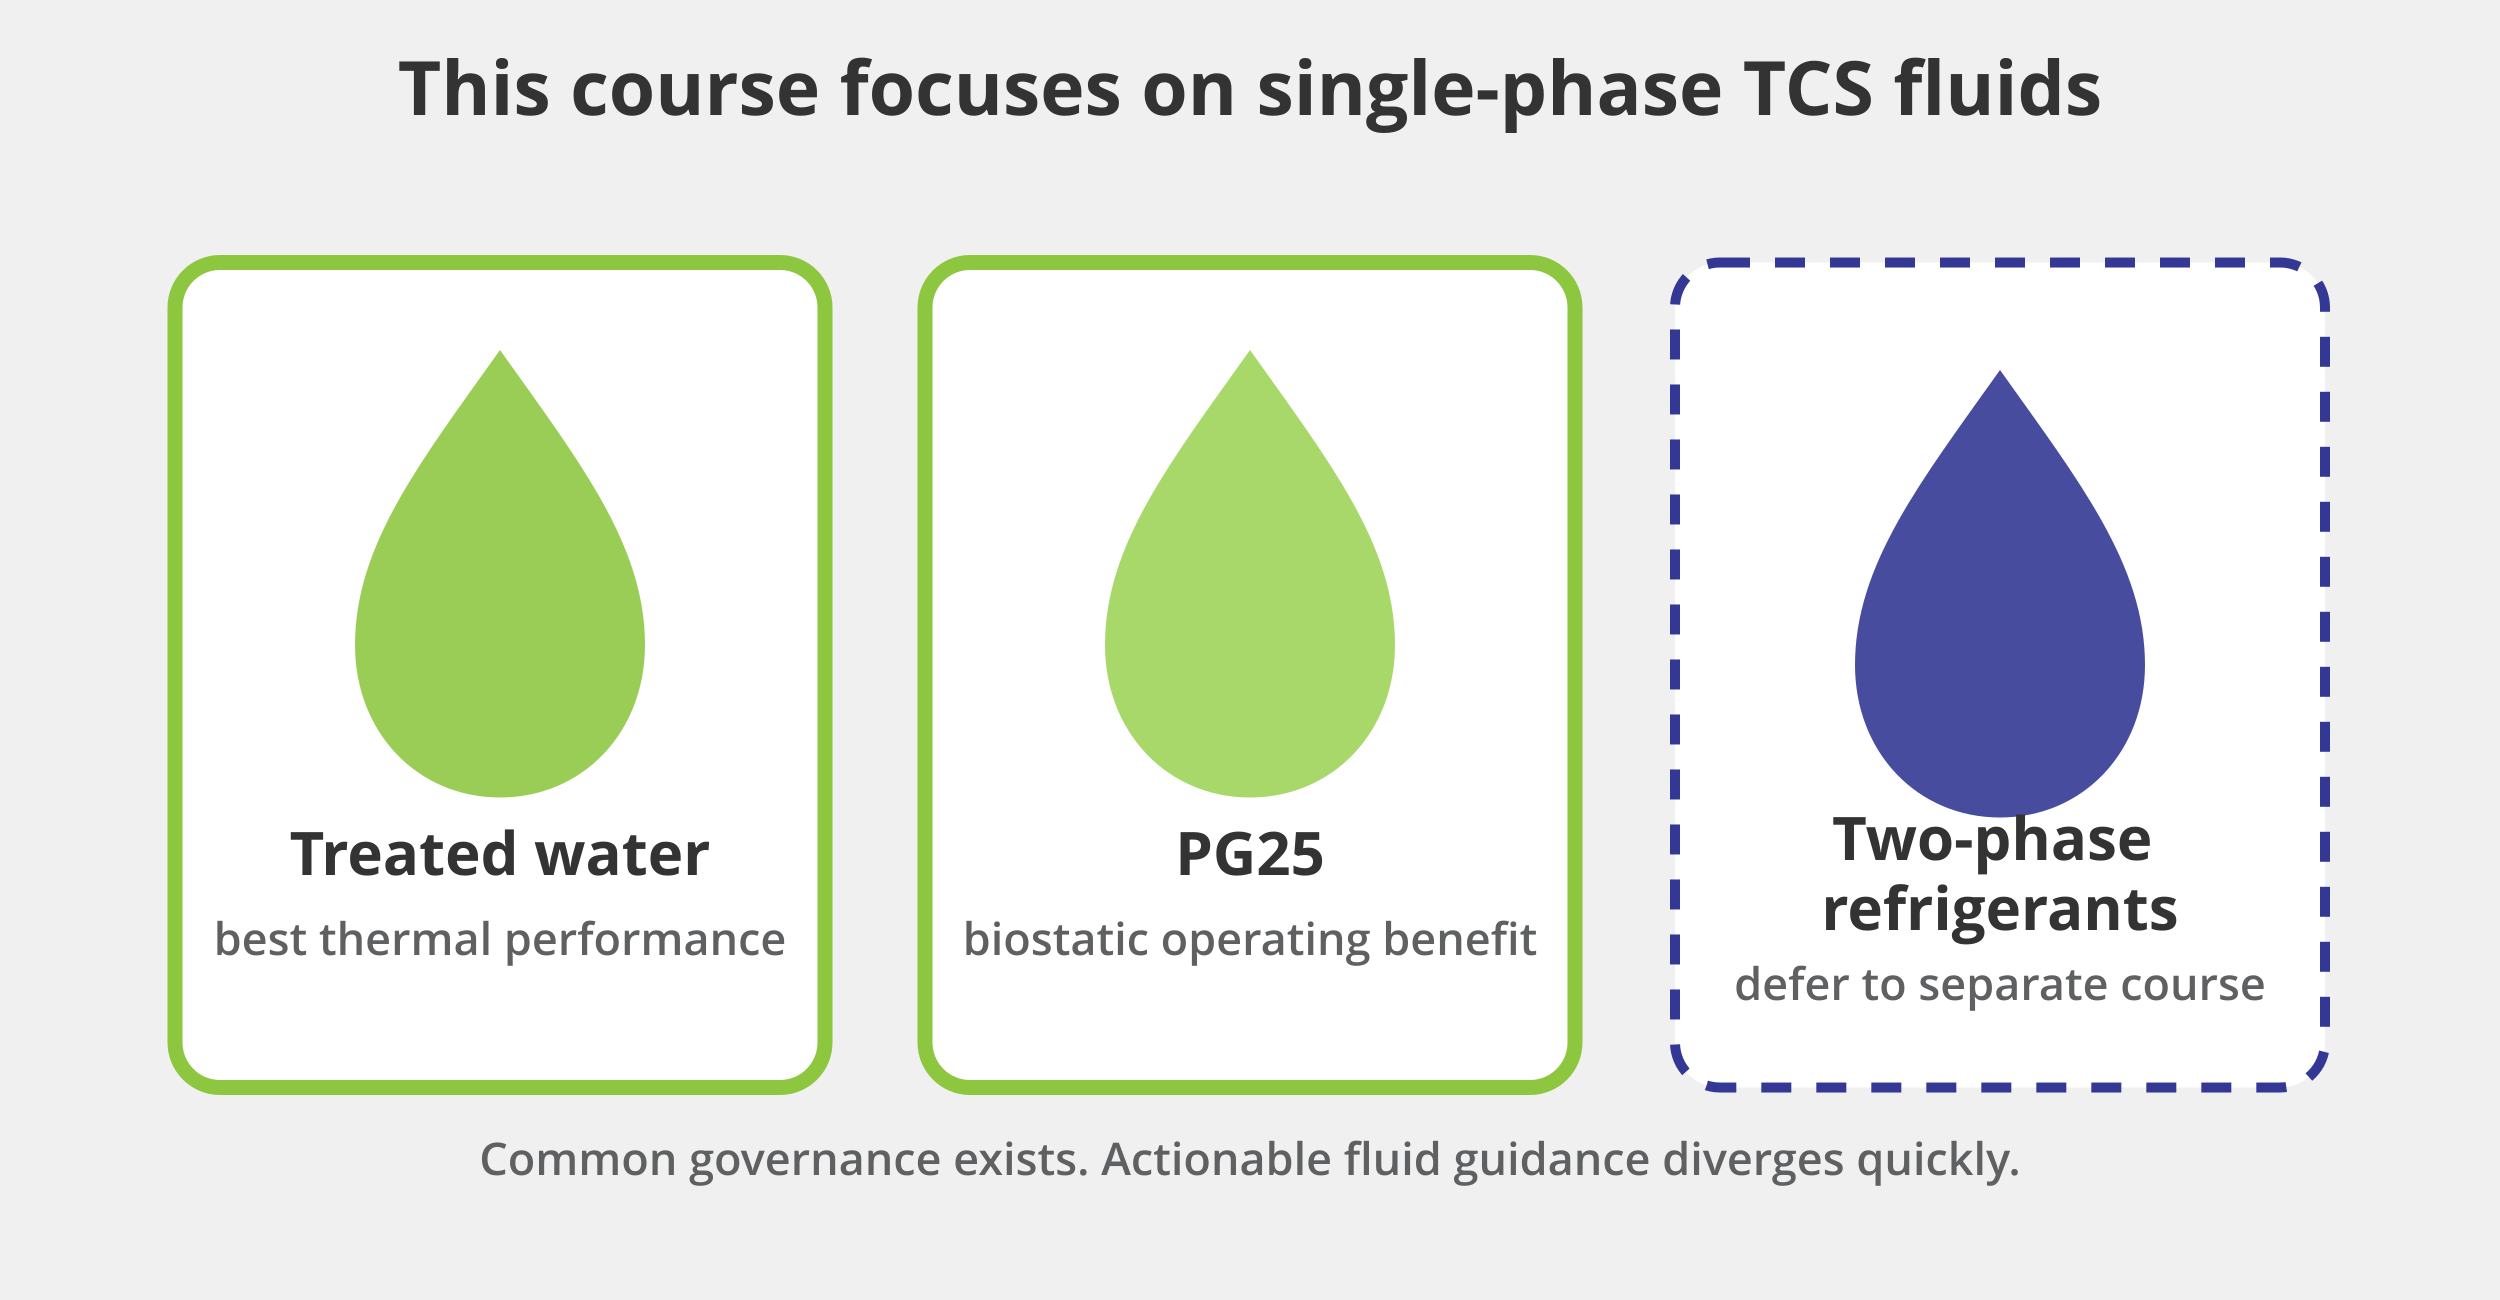
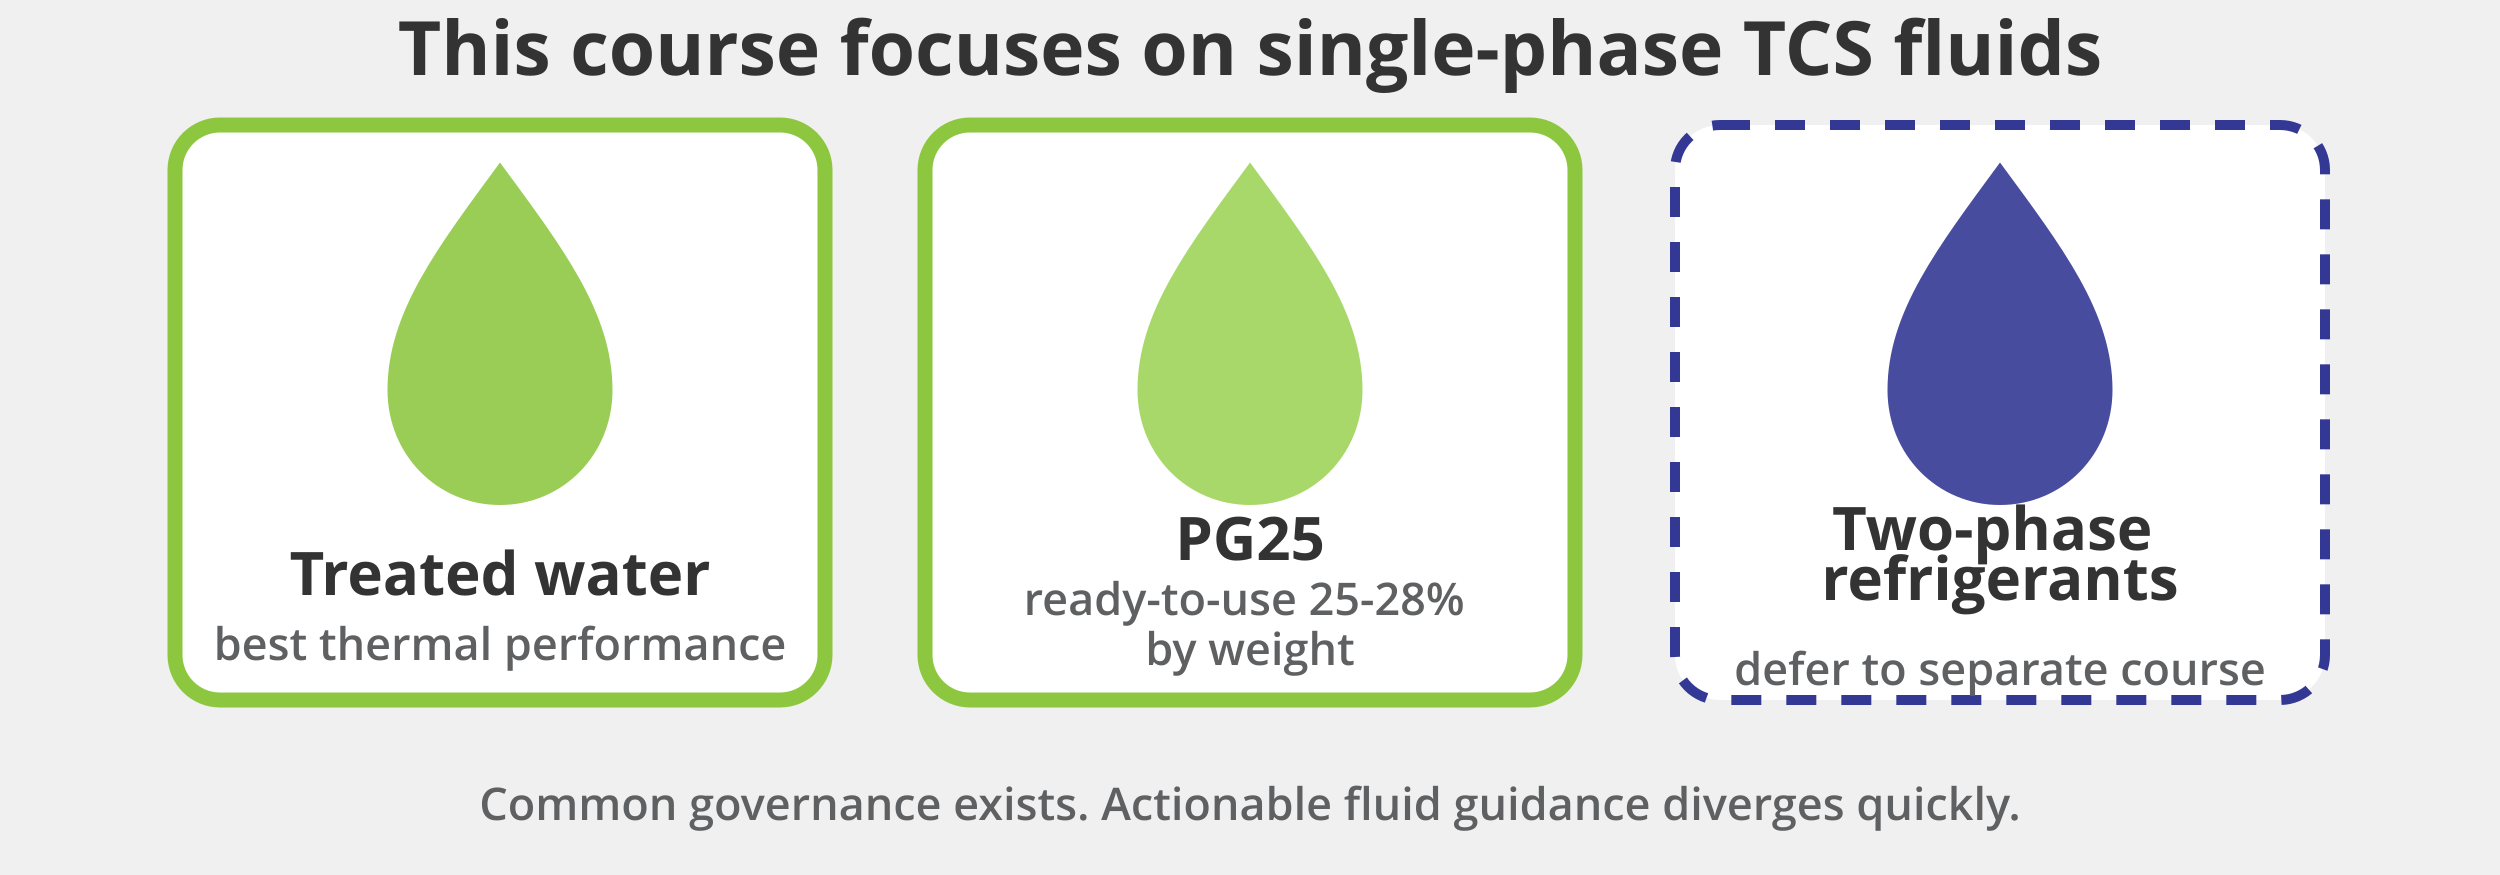
- <svg xmlns="http://www.w3.org/2000/svg" viewBox="0 0 1000 520" role="img" aria-label="Fluid families in single-phase and two-phase DLC">
+ <svg xmlns="http://www.w3.org/2000/svg" viewBox="0 0 1000 350" role="img" aria-label="Fluid families in single-phase and two-phase DLC">
  <style>.title{font:700 30px Open Sans,Arial;fill:#333}.h{font:700 24px Open Sans,Arial;fill:#333}.body{font:600 18px Open Sans,Arial;fill:#5F6062}.card{fill:#fff;stroke:#d1d5db;stroke-width:3;rx:18}.focus{stroke:#8DC63F;stroke-width:6}.defer{stroke:#343895;stroke-width:4;stroke-dasharray:12 10}.drop{fill:#8DC63F}.blue{fill:#343895}</style>
-   <text x="500" y="46" text-anchor="middle" class="title">This course focuses on single-phase TCS fluids</text>
-   <rect x="70" y="105" width="260" height="330" class="card focus" />
-   <path d="M200 140c32 45 58 78 58 118 0 35-25 61-58 61s-58-26-58-61c0-40 26-73 58-118z" class="drop" opacity="0.88" />
-   <text x="200" y="350" text-anchor="middle" class="h">Treated water</text>
-   <text x="200" y="382" text-anchor="middle" class="body">best thermal performance</text>
-   <rect x="370" y="105" width="260" height="330" class="card focus" />
-   <path d="M500 140c32 45 58 78 58 118 0 35-25 61-58 61s-58-26-58-61c0-40 26-73 58-118z" fill="#A8D86A" />
-   <text x="500" y="350" text-anchor="middle" class="h">PG25</text>
-   <text x="500" y="382" text-anchor="middle" class="body">biostatic operating benefit</text>
-   <rect x="670" y="105" width="260" height="330" class="card defer" />
-   <path d="M800 148c32 45 58 78 58 118 0 35-25 61-58 61s-58-26-58-61c0-40 26-73 58-118z" class="blue" opacity="0.9" />
-   <text x="800" y="344" text-anchor="middle" class="h">
+   <text x="500" y="30" text-anchor="middle" class="title">This course focuses on single-phase TCS fluids</text>
+   <rect x="70" y="50" width="260" height="230" class="card focus" />
+   <path d="M200 65c25 34 45 60 45 91 0 26-20 46-45 46s-45-20-45-46c0-31 20-57 45-91z" class="drop" opacity="0.88" />
+   <text x="200" y="238" text-anchor="middle" class="h">Treated water</text>
+   <text x="200" y="264" text-anchor="middle" class="body">best thermal performance</text>
+   <rect x="370" y="50" width="260" height="230" class="card focus" />
+   <path d="M500 65c25 34 45 60 45 91 0 26-20 46-45 46s-45-20-45-46c0-31 20-57 45-91z" fill="#A8D86A" />
+   <text x="500" y="224" text-anchor="middle" class="h">PG25</text>
+   <text x="500" y="246" text-anchor="middle" class="body">
+     <tspan x="500" dy="0">ready-to-use 25-28%</tspan>
+     <tspan x="500" dy="20">by weight</tspan>
+   </text>
+   <rect x="670" y="50" width="260" height="230" class="card defer" />
+   <path d="M800 65c25 34 45 60 45 91 0 26-20 46-45 46s-45-20-45-46c0-31 20-57 45-91z" class="blue" opacity="0.9" />
+   <text x="800" y="220" text-anchor="middle" class="h">
    <tspan x="800" dy="0">Two-phase</tspan>
-     <tspan x="800" dy="28">refrigerants</tspan>
+     <tspan x="800" dy="20">refrigerants</tspan>
  </text>
-   <text x="800" y="400" text-anchor="middle" class="body">defer to separate course</text>
-   <text x="500" y="470" text-anchor="middle" class="body">Common governance exists. Actionable fluid guidance diverges quickly.</text>
+   <text x="800" y="274" text-anchor="middle" class="body">defer to separate course</text>
+   <text x="500" y="328" text-anchor="middle" class="body">Common governance exists. Actionable fluid guidance diverges quickly.</text>
</svg>
